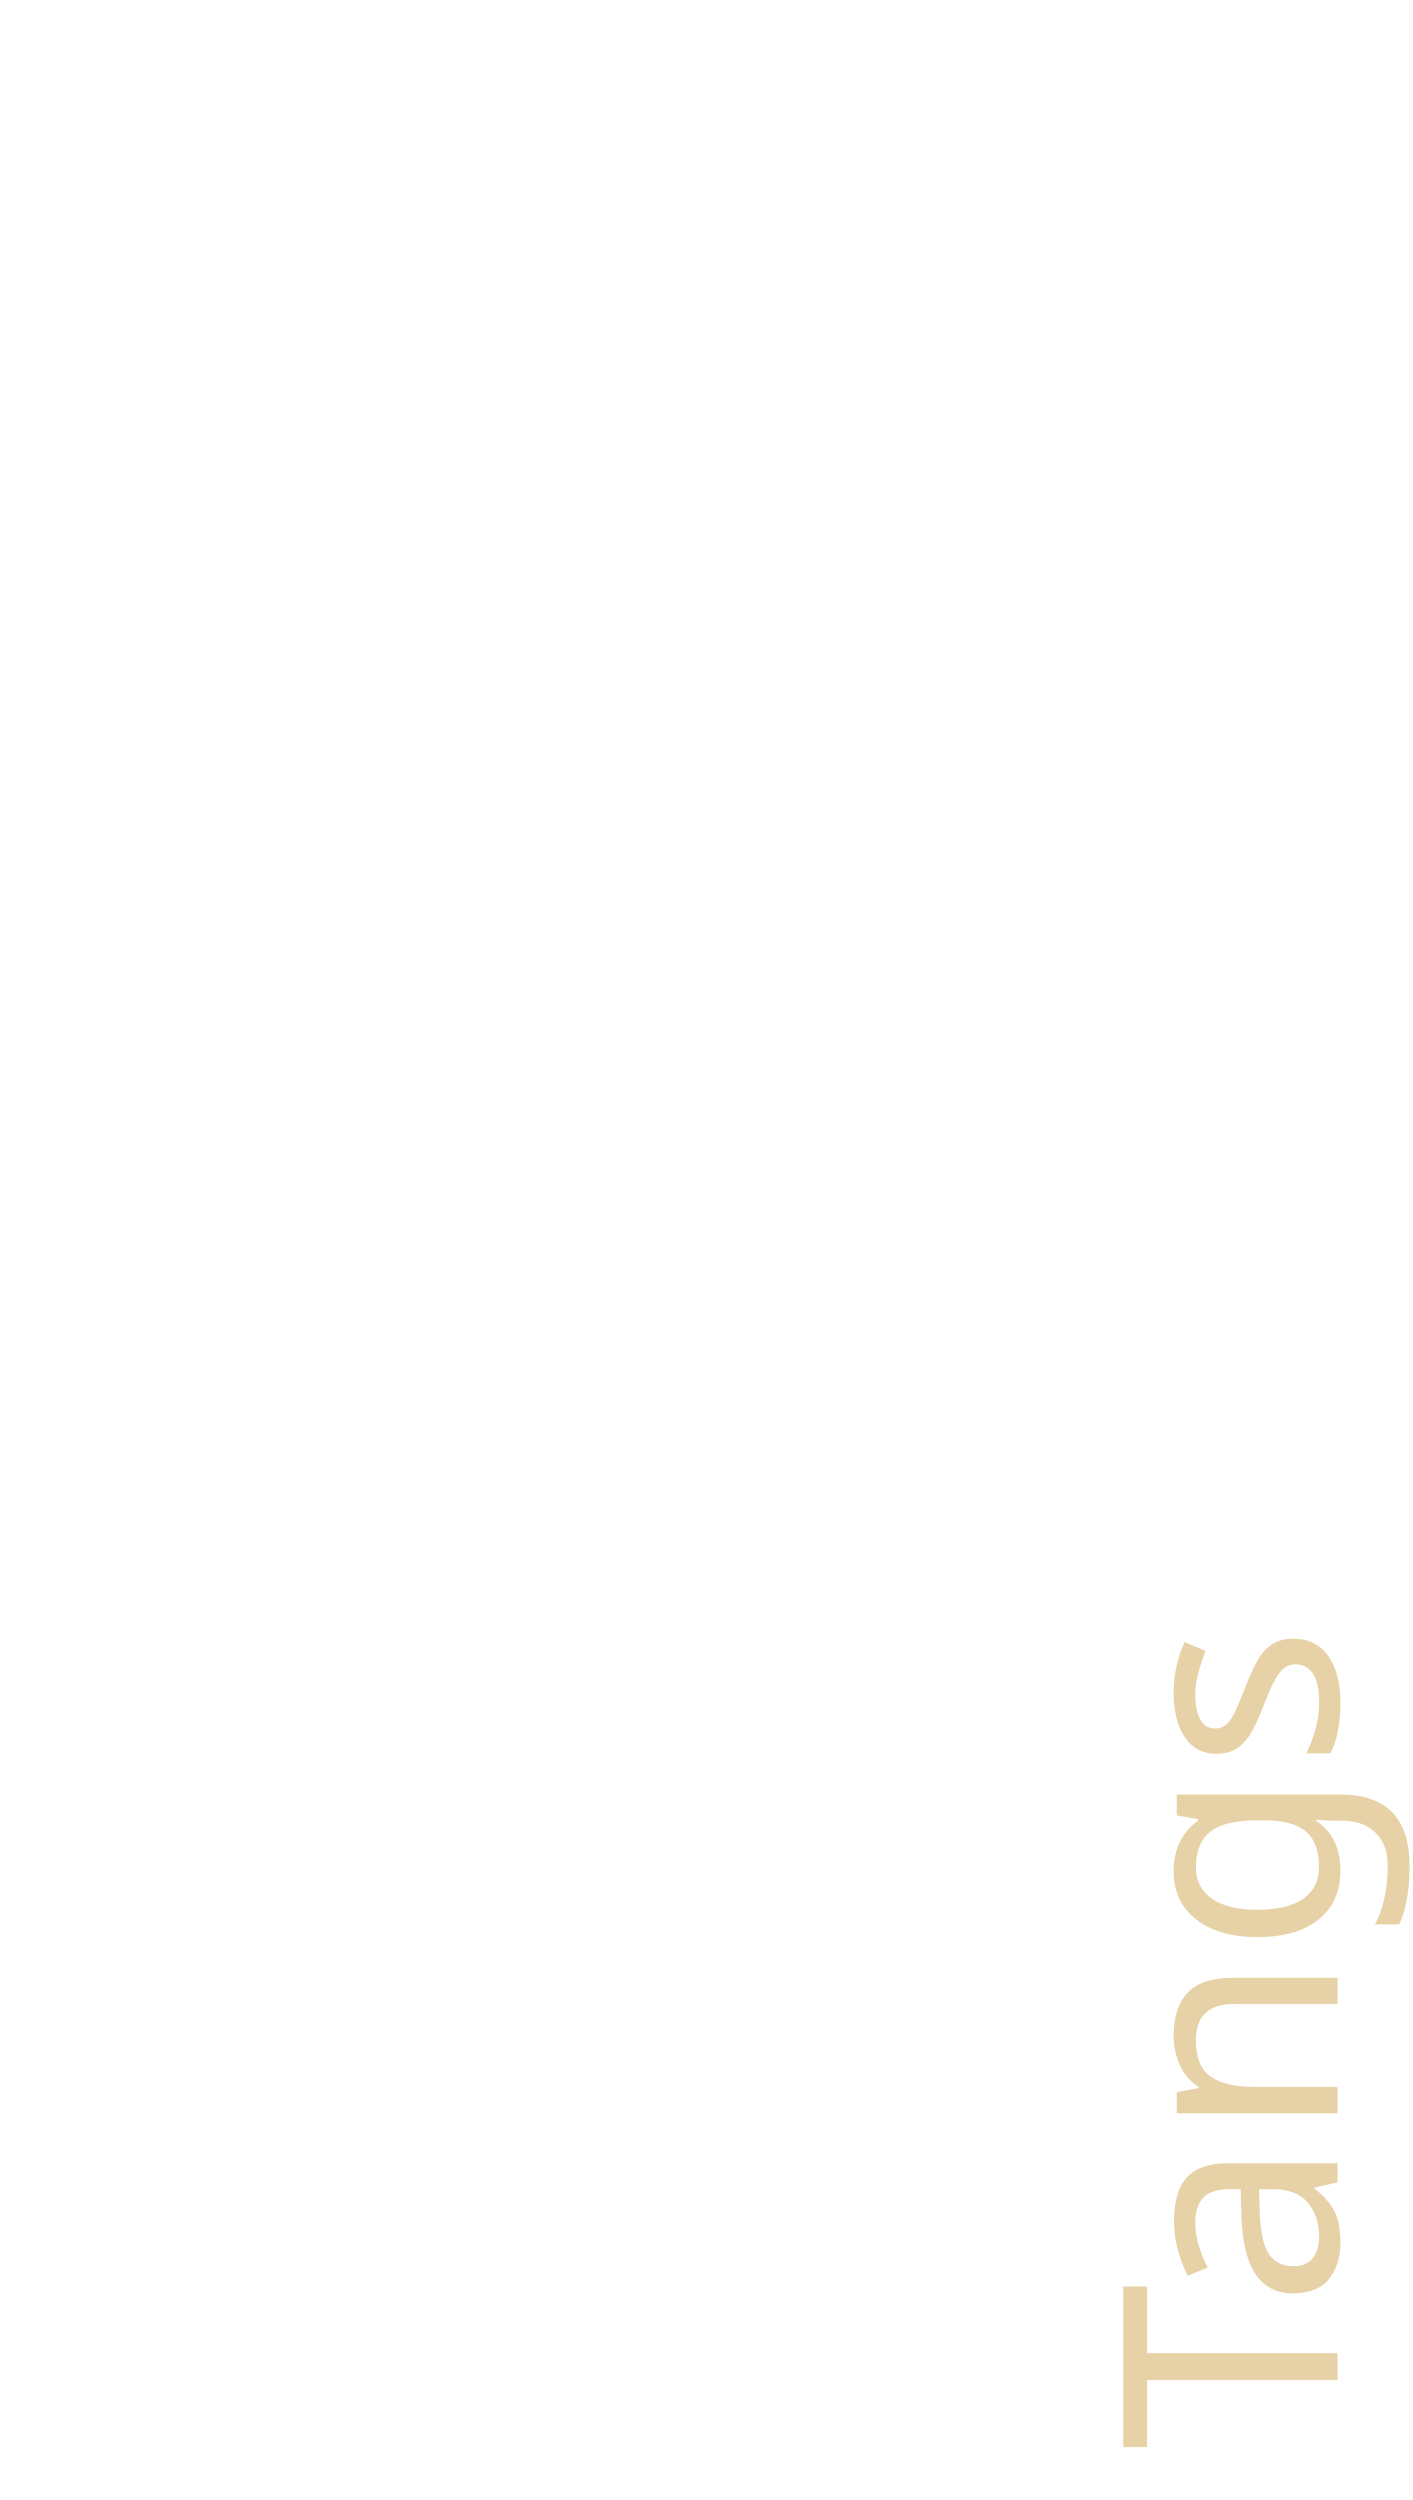
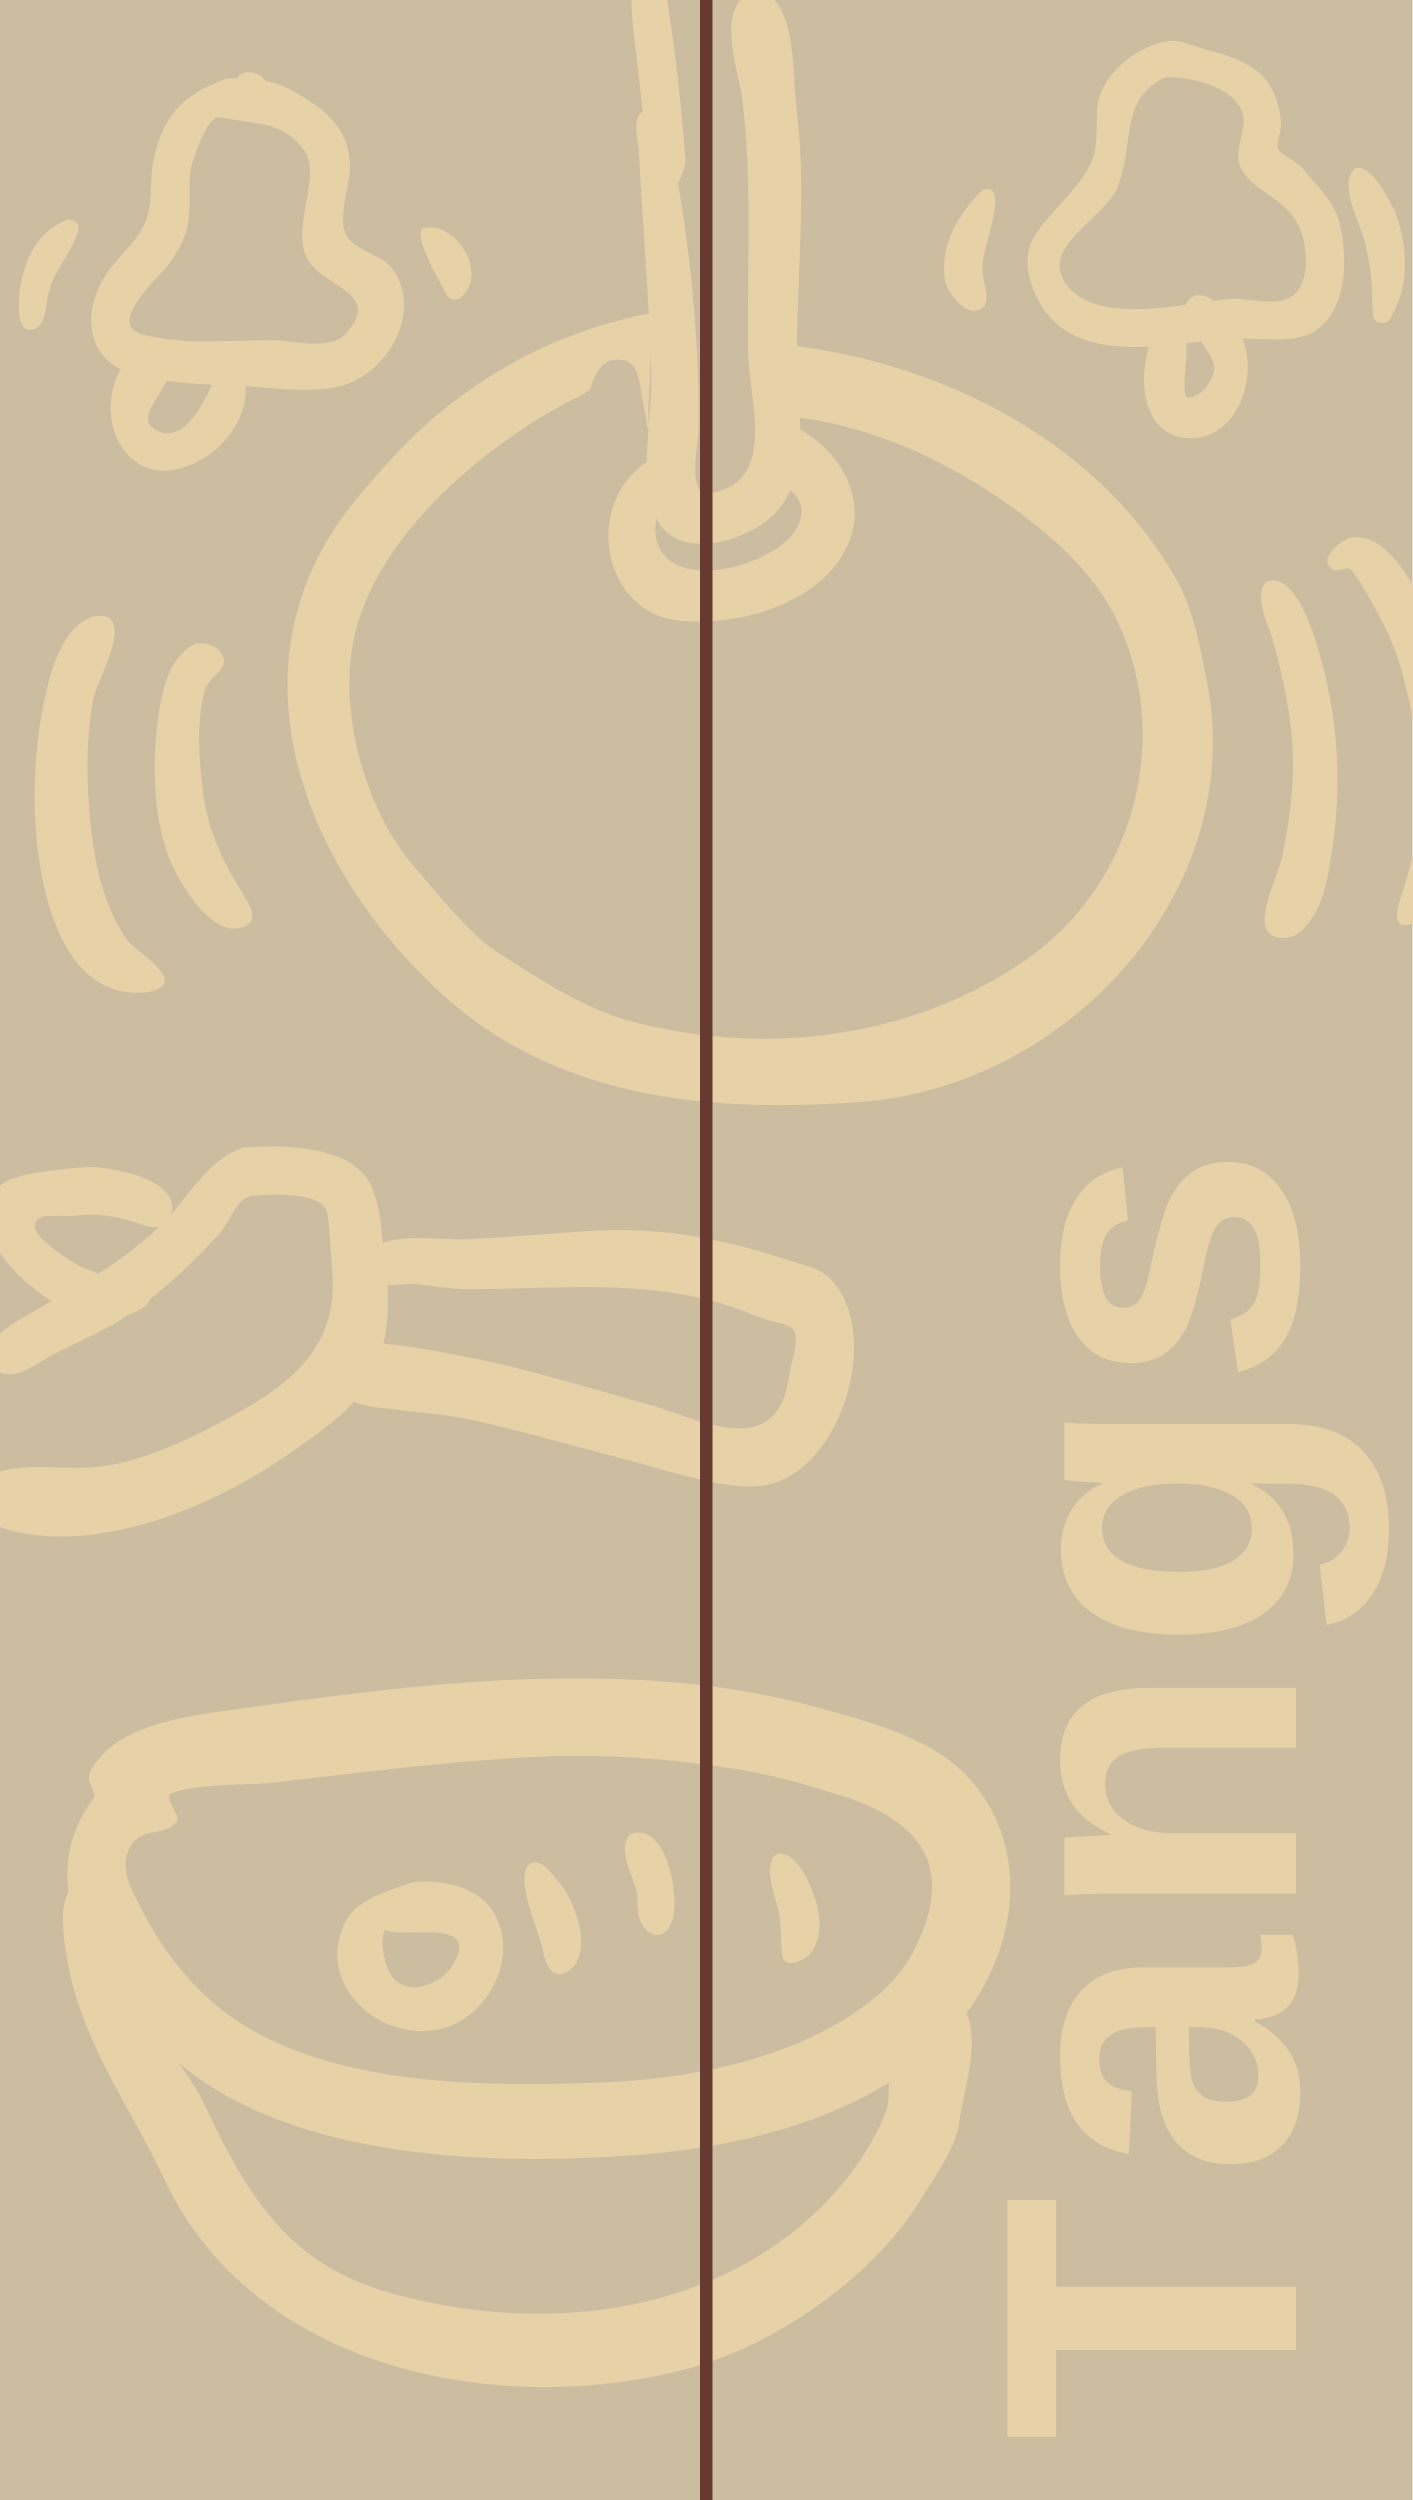
- <svg xmlns="http://www.w3.org/2000/svg" width="113" height="200" viewBox="0 0 113 200">
-   <g style="display:none">
-     <line x1="56.5" y1="0" x2="56.5" y2="200" stroke="#ff00ff" stroke-width="1" />
+ <svg xmlns="http://www.w3.org/2000/svg" data-vector95-version="1.4.2" data-vector95-format="4" width="113" height="200" viewBox="0 0 113 200">
+   <g id="layer-9a6beb2b-1a71-499b-b953-74180d07b436" data-name="background" data-locked="false">
+     <rect x="0" y="0" width="113" height="200" fill="#ccbda1" stroke="none" stroke-width="0" />
  </g>
-   <g>
-     <text x="-196" y="107" transform="rotate(-90)" font-family="sans-serif" font-size="24" fill="#e7d1a7">Tangs</text>
+   <g id="layer-a9e65d6e-d000-42d3-8d3e-30b68b875df3" data-name="logo" data-locked="false">
+     <path transform="translate(-7.371266 21.75118)  scale(1.173068 1.173068)" data-vector95-seam-path="1" data-vector95-seam-source="{&quot;type&quot;:&quot;path&quot;,&quot;geometry&quot;:{&quot;d&quot;:&quot;M49.46122742 128.44534302C49.95384598 128.41035461 50.45245361 128.36839294 50.95564651 128.31890869C51.9669075 128.4359436 52.94775772 128.62832642 53.68297577 129.26875305C54.4850769 129.96743774 54.10269165 131.18638611 53.23707962 131.59915161C44.16143036 135.92687988 32.47092438 132.50740051 23.73708153 128.55450439C22.96852493 128.20666504 22.19872093 127.84111786 21.43784714 127.45225525C21.04703903 126.69122314 20.66567802 125.90356445 20.28360939 125.09307861C19.79802132 124.06299591 19.1513958 123.10485077 18.47673416 122.15419006C26.39740562 128.80986023 39.90649796 129.12406921 49.46122742 128.44534302ZM10.94192505 108.27558136C10.85547447 109.00133514 10.86432648 109.73058319 10.95469856 110.45771027C10.30679321 111.67553711 10.62595749 113.58944702 10.82697582 114.79488373C10.8445015 114.89997864 10.86112976 114.99968719 10.87613964 115.09307861C10.95613956 115.59082794 11.0571413 116.08112335 11.17639637 116.564888C10.23223877 113.78739166 10.00561142 110.8180542 10.94192505 108.27558136Z&quot;},&quot;signature&quot;:&quot;652251ea&quot;}" d="M72.185 102.528 C69.716 99.926 65.509 98.874 62.211 97.951 C55.289 96.012 48.107 95.707 40.961 96.025 C34.43 96.331 27.93 97.247 21.461 98.15 C18.868 98.513 14.955 99.131 13.127 101.278 C12.779 101.687 12.354 102.2 12.344 102.778 C12.341 102.915 12.438 103.135 12.535 103.355 C12.659 103.636 12.783 103.918 12.7 104.028 C11.664 105.4 11.114 106.831 10.942 108.276 C10.006 110.818 10.232 113.787 11.176 116.565 C12.372 121.416 15.404 125.612 17.499 130.093 C23.554 143.046 40.264 146.424 53.197 142.995 C59.083 141.434 65.761 136.805 68.993 131.593 C69.842 130.224 71.517 127.951 71.719 126.093 C71.763 125.685 71.879 125.141 72.011 124.522 C72.395 122.724 72.913 120.296 72.195 118.75 C75.799 113.894 76.546 107.122 72.185 102.528 ZM17.961 103.776 C19.345 103.112 23.697 103.17 24.711 103.054 C30.811 102.355 36.824 101.557 42.961 101.263 C47.578 101.046 52.156 101.4 56.711 102.139 C59.076 102.523 61.434 103.207 63.711 103.93 C69.154 105.659 71.403 108.831 68.71 114.278 C68.031 115.65 67.141 116.701 65.961 117.679 C61.003 121.789 53.46 123.256 47.211 123.484 C39.169 123.778 27.623 123.814 20.961 118.155 C18.851 116.363 17.273 114.228 16.001 111.778 C15.947 111.673 15.89 111.566 15.832 111.457 C15.163 110.192 14.344 108.644 15.234 107.278 C16.014 106.08 17.381 106.693 18.281 105.778 C18.515 105.54 18.291 105.119 18.078 104.72 C17.86 104.311 17.653 103.924 17.961 103.776 ZM21.438 127.452 C22.199 127.841 22.969 128.207 23.737 128.555 C32.471 132.507 44.161 135.927 53.237 131.599 C54.103 131.186 54.485 129.967 53.683 129.269 C52.948 128.628 51.967 128.436 50.956 128.319 C56.32 127.791 62.204 126.409 66.898 123.491 C66.897 123.581 66.896 123.671 66.896 123.762 C66.893 124.392 66.89 125.02 66.658 125.593 C65.691 127.976 64.014 130.295 62.167 132.093 C54.459 139.601 42.693 140.657 32.697 137.774 C26.806 136.074 23.93 132.305 21.438 127.452 Z" fill="#ccbda1" stroke="none" stroke-width="0" opacity="1" fill-rule="nonzero" fill-opacity="1" />
+     <path transform="translate(-7.371266 21.75118)  scale(1.173068 1.173068)" d="M62.211 97.951C65.509 98.874 69.716 99.926 72.185 102.528C76.546 107.122 75.799 113.894 72.195 118.75C72.913 120.296 72.395 122.724 72.011 124.522C71.879 125.141 71.763 125.685 71.719 126.093C71.517 127.951 69.842 130.224 68.993 131.593C65.761 136.805 59.083 141.434 53.197 142.995C40.264 146.424 23.554 143.046 17.499 130.093C15.195 125.165 11.758 120.583 10.876 115.093C10.861 115 10.845 114.9 10.827 114.795C10.626 113.589 10.307 111.676 10.955 110.458C10.684 108.283 11.143 106.09 12.7 104.028C12.783 103.918 12.659 103.636 12.535 103.355C12.438 103.135 12.341 102.915 12.344 102.778C12.354 102.2 12.779 101.687 13.127 101.278C14.955 99.131 18.868 98.513 21.461 98.15C27.93 97.247 34.43 96.331 40.961 96.025C48.107 95.707 55.289 96.012 62.211 97.951ZM49.461 128.445C39.906 129.124 26.397 128.81 18.477 122.154C19.151 123.105 19.798 124.063 20.284 125.093C23.102 131.071 25.882 135.808 32.697 137.774C42.693 140.657 54.459 139.602 62.167 132.093C64.014 130.295 65.691 127.976 66.658 125.593C66.89 125.02 66.893 124.392 66.896 123.762C66.896 123.671 66.897 123.581 66.898 123.491C61.764 126.682 55.206 128.037 49.461 128.445ZM24.711 103.054C23.697 103.17 19.345 103.112 17.961 103.776C17.653 103.924 17.86 104.311 18.078 104.72C18.291 105.119 18.515 105.54 18.281 105.778C17.381 106.693 16.014 106.08 15.234 107.278C14.344 108.644 15.163 110.192 15.832 111.457C15.89 111.566 15.947 111.673 16.001 111.778C17.273 114.228 18.851 116.363 20.961 118.155C27.623 123.814 39.169 123.778 47.211 123.484C53.46 123.256 61.003 121.789 65.961 117.679C67.141 116.701 68.031 115.65 68.71 114.278C71.403 108.831 69.154 105.659 63.711 103.93C61.434 103.207 59.076 102.523 56.711 102.139C52.156 101.4 47.578 101.046 42.961 101.263C36.824 101.557 30.811 102.355 24.711 103.054Z" fill="#e7d1a7" stroke="none" stroke-width="0" opacity="1" fill-rule="nonzero" fill-opacity="1" />
+     <path transform="translate(-7.371266 21.75118)  scale(1.173068 1.173068)" d="M29.892 112.424C30.669 110.92 32.928 110.38 34.392 109.829C36.163 109.609 38.661 110.035 39.768 111.604C41.856 114.561 39.726 118.989 36.392 119.815C32.261 120.838 27.624 116.813 29.892 112.424ZM34.483 113.24C33.703 113.259 33.004 113.275 32.71 113.104C32.399 112.873 32.356 113.818 32.357 113.854C32.391 114.724 32.637 116.095 33.392 116.631C34.579 117.474 36.367 116.66 37.056 115.604C38.663 113.141 36.343 113.196 34.483 113.24Z" fill="#e7d1a7" stroke="none" stroke-width="0" opacity="1" fill-rule="nonzero" fill-opacity="1" />
+     <path transform="translate(-7.371266 21.75118)  scale(1.173068 1.173068)" d="M42.834 112.894C42.287 111.287 41.623 109.331 42.405 108.549C43.158 108.269 43.653 108.896 44.106 109.469C44.207 109.597 44.306 109.722 44.405 109.834C45.482 111.049 46.93 114.784 44.905 115.965C43.925 116.535 43.468 115.3 43.335 114.569C43.256 114.134 43.054 113.542 42.834 112.894Z" fill="#e7d1a7" stroke="none" stroke-width="0" opacity="1" fill-rule="nonzero" fill-opacity="1" />
+     <path transform="translate(-7.371266 21.75118)  scale(1.173068 1.173068)" d="M49.381 109.477C49.004 108.467 48.551 107.251 49.285 106.517C51.845 105.724 52.592 110.836 52.171 112.31C51.696 113.973 50.321 113.597 49.9 112.31C49.69 111.669 49.836 110.963 49.664 110.31C49.599 110.063 49.494 109.78 49.381 109.477Z" fill="#e7d1a7" stroke="none" stroke-width="0" opacity="1" fill-rule="nonzero" fill-opacity="1" />
+     <path transform="translate(-7.371266 21.75118)  scale(1.173068 1.173068)" d="M59.194 111.088C58.89 110.021 58.489 108.615 59.165 107.939C60.105 107.606 60.899 108.744 61.252 109.466C62.015 111.026 62.668 112.942 61.665 114.534C61.325 115.075 59.715 115.912 59.609 114.716C59.531 113.851 59.565 112.857 59.416 111.966C59.376 111.73 59.29 111.426 59.194 111.088Z" fill="#e7d1a7" stroke="none" stroke-width="0" opacity="1" fill-rule="nonzero" fill-opacity="1" />
+     <path d="M54.831 12.572C54.876 13.108 54.634 13.936 54.245 14.6C55.34 21.252 55.997 27.996 55.866 34.743C55.864 34.824 55.841 35.002 55.809 35.245C55.638 36.539 55.227 39.648 56.627 39.474C61.127 38.916 60.567 34.541 60.102 30.913C59.977 29.94 59.859 29.02 59.848 28.243C59.818 26.165 59.841 24.097 59.864 22.034C59.916 17.257 59.969 12.508 59.36 7.743C59.312 7.364 59.198 6.862 59.069 6.291C58.554 4.022 57.791 0.652 59.877 -0.513C63.183 -1.504 63.449 4.421 63.546 6.603C63.559 6.888 63.569 7.109 63.582 7.243C63.792 9.322 64.026 11.403 64.079 13.493C64.149 16.227 64.041 18.962 63.933 21.696C63.854 23.695 63.775 25.694 63.766 27.693C75.904 29.257 88.217 35.668 94.212 46.549C95.536 48.952 96.041 51.937 96.554 54.549C99.84 71.264 85.479 86.898 68.934 88.146C57.01 89.045 44.672 88.009 35.381 79.549C24.066 69.246 17.769 52.777 28.616 39.799C31.458 36.399 33.857 33.816 37.434 31.291C41.885 28.148 46.588 26.137 51.904 25.082C51.649 20.634 51.334 16.19 51.079 11.743C51.076 11.696 51.061 11.606 51.04 11.485C50.931 10.85 50.678 9.372 51.377 8.966C51.395 8.955 51.412 8.946 51.43 8.937C51.426 8.899 51.422 8.86 51.417 8.822C51.279 7.571 51.107 6.324 50.983 5.072C50.956 4.793 50.91 4.44 50.858 4.037C50.558 1.71 50.04 -2.306 51.501 -3.699C52.832 -4.189 53.157 -1.688 53.384 0.054C53.421 0.335 53.455 0.596 53.49 0.822C54.151 5.054 54.487 8.47 54.831 12.572ZM52.01 29.526C51.999 30.103 51.988 30.623 51.956 31.048C51.875 32.121 51.846 33.136 51.896 34.068C51.912 33.875 51.927 33.684 51.942 33.495C51.942 33.495 51.942 33.495 51.942 33.495C52.024 32.47 52.1 31.521 52.096 30.743C52.092 29.85 52.08 28.956 52.052 28.064C52.03 28.575 52.02 29.068 52.01 29.526ZM51.512 32.582C51.442 32.249 51.376 31.932 51.338 31.648C51.331 31.596 51.324 31.544 51.317 31.492C51.116 29.995 50.894 28.341 48.734 28.865C48.002 29.206 47.49 30.091 47.221 31.153C46.948 31.351 46.68 31.54 46.434 31.658C45.183 32.259 43.597 33.149 42.434 33.9C36.39 37.806 29.596 44.11 28.221 51.549C27.142 57.387 29.362 65.135 33.322 69.549C34.252 70.585 37.518 74.722 39.684 76.11C42.828 78.126 46.544 80.611 50.184 81.617C61.045 84.618 73.182 83.127 82.402 76.549C90.805 70.554 93.942 58.713 89.184 49.276C87.559 46.053 84.773 43.435 81.934 41.287C76.757 37.369 70.504 34.263 63.988 33.421C63.999 33.731 64.006 34.039 64.009 34.344C67.827 36.523 70.03 41.165 66.832 45.217C64.108 48.669 58.867 49.977 54.631 49.684C48.092 49.233 46.645 40.294 51.747 36.966C51.755 36.043 51.817 35.102 51.886 34.201C51.847 34.196 51.808 34.191 51.77 34.184C51.734 33.65 51.619 33.096 51.512 32.582ZM56.877 43.469C54.544 43.706 53.231 42.866 52.519 41.482C52.31 42.437 52.437 43.473 52.966 44.217C55.094 47.207 62.1 44.94 63.605 42.467C64.503 40.991 64.134 39.981 63.225 39.23C62.466 40.939 61.024 42.321 58.377 43.151C57.889 43.304 57.386 43.418 56.877 43.469Z" fill="#e7d1a7" stroke="none" stroke-width="0" opacity="1" fill-rule="nonzero" fill-opacity="1" />
+     <path d="M12.741 56.812C13.044 54.86 13.672 52.452 15.572 51.536C16.499 51.259 18.04 51.87 17.898 53.062C17.821 53.713 16.628 54.319 16.366 55.312C15.689 57.875 15.908 60.721 16.236 63.312C16.643 66.529 17.786 68.817 19.461 71.562C19.484 71.6 19.508 71.639 19.533 71.68C19.978 72.399 20.731 73.619 19.572 74.11C17.174 75.127 14.88 71.366 14.067 69.812C12.123 66.094 12.119 60.816 12.741 56.812Z" fill="#e7d1a7" stroke="none" stroke-width="0" opacity="1" fill-rule="nonzero" fill-opacity="1" />
+     <path d="M3.29 57.364C3.732 54.94 4.586 50.309 7.392 49.342C10.348 48.734 8.936 52.151 8.023 54.362C7.755 55.01 7.53 55.555 7.471 55.864C6.821 59.253 6.916 62.954 7.288 66.364C7.603 69.252 8.323 72.39 9.939 74.864C10.797 76.174 12.37 76.688 13.108 78.114C13.504 78.877 12.403 79.295 11.892 79.361C3.998 80.374 2.699 68.581 2.768 63.364C2.792 61.538 2.953 59.213 3.29 57.364Z" fill="#e7d1a7" stroke="none" stroke-width="0" opacity="1" fill-rule="nonzero" fill-opacity="1" />
+     <path d="M101.497 50.234C101.054 49.032 100.451 47.397 101.313 46.535C103.51 45.711 104.964 50.326 105.34 51.553C107.133 57.399 107.449 63.032 106.404 69.053C106.039 71.158 105.625 73.03 104.063 74.521C103.313 75.237 101.44 75.311 101.211 74.053C101.02 73.005 101.545 71.557 102.021 70.248C102.282 69.528 102.528 68.849 102.632 68.303C103.124 65.701 103.511 63.212 103.433 60.553C103.338 57.305 102.661 54.169 101.779 51.053C101.714 50.822 101.611 50.542 101.497 50.234Z" fill="#e7d1a7" stroke="none" stroke-width="0" opacity="1" fill-rule="nonzero" fill-opacity="1" />
+     <path d="M106.568 45.521C105.406 44.708 107.263 43.202 108.068 43C110.78 42.613 112.661 46.115 113.676 48.003C113.676 48.003 113.701 48.051 113.701 48.051C116.904 54.011 118.816 62.227 116.513 68.801C115.969 70.354 114.5 73.66 112.568 73.991C111.304 74.207 111.834 72.525 112.024 71.923C112.039 71.875 112.052 71.834 112.062 71.801C112.334 70.882 112.634 69.972 112.895 69.051C113.012 68.639 113.109 68.221 113.195 67.801C113.881 64.425 113.674 60.916 113.034 57.551C112.532 54.909 111.844 52.107 110.568 49.713C109.827 48.321 109.16 47.053 108.28 45.801C107.975 45.367 107.66 45.459 107.339 45.553C107.086 45.627 106.828 45.702 106.568 45.521Z" fill="#e7d1a7" stroke="none" stroke-width="0" opacity="1" fill-rule="nonzero" fill-opacity="1" />
+     <path d="M31.194 99.263C32.533 98.975 33.858 99.036 35.192 99.097C36.021 99.136 36.853 99.174 37.694 99.129C40.78 98.963 43.861 98.701 46.944 98.487C52.701 98.129 57.512 98.989 62.944 100.779C64.108 101.163 65.54 101.393 66.444 102.325C70.749 106.763 67.152 118.357 60.694 118.888C58.248 119.089 54.981 118.147 52.481 117.426C51.822 117.236 51.217 117.062 50.694 116.928C47.188 116.027 43.706 115.034 40.194 114.158C35.921 113.091 35.472 113.245 30.694 112.658C29.989 112.572 29.077 112.461 28.301 112.152C26.854 113.766 24.938 115.014 23.236 116.221C17.308 120.428 7.91 124.453 0.486 122.346C-1.164 121.877 -3.841 119.398 -1.014 118.077C0.698 117.278 2.706 117.338 4.672 117.397C5.723 117.429 6.761 117.46 7.736 117.36C10.957 117.028 14.403 115.493 17.236 114.003C22.753 111.103 27.182 108.182 26.569 101.559C26.491 100.72 26.375 97.559 26.108 96.809C25.58 95.329 21.307 95.53 20.236 95.657C18.847 95.822 18.417 97.785 17.463 98.809C15.788 100.607 13.978 102.392 12.001 103.932C11.897 104.291 11.466 104.668 10.718 105.027C10.537 105.114 10.354 105.188 10.169 105.25C9.462 105.716 8.735 106.146 7.986 106.53C6.749 107.165 5.475 107.728 4.236 108.36C3.977 108.493 3.689 108.671 3.384 108.861C2.117 109.646 0.544 110.621 -0.616 109.309C-2.09 107.643 1.035 105.865 2.067 105.278C2.132 105.241 2.189 105.208 2.236 105.181C2.884 104.803 3.518 104.443 4.138 104.089C2.495 103.088 1.063 101.714 0.173 100.491C-1.059 98.799 -1.847 96.44 -0.032 94.876C1.293 93.735 4.797 93.612 5.718 93.459C6.218 93.428 6.717 93.373 7.218 93.366C8.735 93.344 14.529 94.307 13.708 97.128C15.472 95.112 16.877 92.629 19.486 91.798C22.35 91.594 28.12 91.524 29.664 94.809C30.338 96.242 30.473 97.868 30.628 99.453C30.815 99.368 31.006 99.303 31.194 99.263ZM12.718 98.159C12.283 98.22 11.78 98.121 11.468 98.009C9.602 97.338 7.972 97.007 5.968 97.26C5.661 97.299 5.279 97.287 4.888 97.275C3.898 97.245 2.845 97.212 2.777 97.991C2.71 98.756 4.008 99.714 4.609 100.158C4.65 100.188 4.687 100.216 4.721 100.241C5.838 101.074 6.819 101.526 7.882 101.881C9.551 100.825 11.146 99.663 12.718 98.159ZM36.944 108.485C41.169 109.18 49.174 111.636 51.944 112.375C52.549 112.537 53.242 112.781 53.979 113.04C57.153 114.158 61.159 115.568 62.647 111.989C62.925 111.318 63.082 110.429 63.194 109.739C63.244 109.429 63.323 109.114 63.403 108.798C63.601 108.016 63.801 107.226 63.558 106.489C63.391 105.981 61.6 105.674 61.444 105.619C60.52 105.299 59.62 104.912 58.694 104.597C53.265 102.747 47.697 102.899 42.069 103.052C40.531 103.094 38.989 103.136 37.444 103.137C36.542 103.138 35.485 103.003 34.503 102.877C34.503 102.877 34.503 102.877 34.503 102.877C34.136 102.83 33.778 102.784 33.444 102.748C33.033 102.703 32.592 102.732 32.149 102.761C32.149 102.761 32.148 102.761 32.148 102.761C31.757 102.787 31.363 102.813 30.986 102.789C31.092 104.379 31.035 105.961 30.68 107.49C33.17 107.718 36.614 108.418 36.922 108.48C36.936 108.483 36.943 108.485 36.944 108.485Z" fill="#e7d1a7" stroke="none" stroke-width="0" opacity="1" fill-rule="nonzero" fill-opacity="1" />
+     <path d="M1.579 23.172C1.938 20.752 2.993 18.54 5.315 17.6C5.819 17.494 6.435 17.804 6.265 18.422C5.767 20.232 4.236 21.65 3.826 23.672C3.674 24.419 3.67 25.898 2.815 26.285C1.185 27.022 1.484 23.813 1.579 23.172Z" fill="#e7d1a7" stroke="none" stroke-width="0" opacity="1" fill-rule="nonzero" fill-opacity="1" />
+     <path d="M35.231 22.65C34.449 21.197 33.2 18.875 33.807 18.268C36.474 17.521 39.166 22.021 36.807 23.846C36.47 24.106 35.888 23.96 35.709 23.571C35.611 23.356 35.437 23.033 35.231 22.65Z" fill="#e7d1a7" stroke="none" stroke-width="0" opacity="1" fill-rule="nonzero" fill-opacity="1" />
+     <path d="M75.558 22.221C75.297 19.41 76.631 17.178 78.589 15.209C80.125 14.583 79.539 17.091 79.369 17.817C79.353 17.885 79.341 17.938 79.334 17.971C79.254 18.376 79.141 18.781 79.028 19.188C78.775 20.099 78.52 21.018 78.622 21.971C78.632 22.072 78.669 22.229 78.714 22.418C78.878 23.115 79.144 24.251 78.589 24.651C77.274 25.596 75.651 23.224 75.558 22.221Z" fill="#e7d1a7" stroke="none" stroke-width="0" opacity="1" fill-rule="nonzero" fill-opacity="1" />
+     <path d="M108.701 17.941C108.101 16.359 107.386 14.476 108.379 13.484C109.479 13.113 110.55 15.015 110.98 15.779C111.038 15.882 111.084 15.964 111.117 16.017C112.165 17.701 112.549 20.322 112.322 22.267C112.161 23.647 111.844 24.307 111.208 25.517C110.933 26.039 109.904 25.876 109.851 25.267C109.773 24.353 109.784 23.433 109.715 22.517C109.635 21.467 109.457 20.544 109.23 19.517C109.131 19.074 108.924 18.528 108.701 17.941Z" fill="#e7d1a7" stroke="none" stroke-width="0" opacity="1" fill-rule="nonzero" fill-opacity="1" />
+     <path d="M95.511 3.657C95.801 3.758 96.102 3.862 96.43 3.95C99.612 4.799 101.985 5.64 102.468 9.597C102.52 10.027 102.429 10.455 102.337 10.884C102.269 11.204 102.201 11.524 102.192 11.847C102.186 12.036 102.79 12.435 103.339 12.797C103.719 13.048 104.074 13.281 104.18 13.416C105.124 14.609 106.652 16.046 107.095 17.597C107.967 20.651 107.877 26.3 103.68 27.049C102.768 27.212 101.097 27.147 99.906 27.1C99.716 27.093 99.538 27.086 99.377 27.08C100.653 29.965 99.118 34.964 95.378 35.06C92.082 35.145 91.142 31.76 91.641 28.965C91.698 28.645 91.774 28.196 91.894 27.735C89.141 27.866 86.399 27.568 84.462 25.847C82.846 24.411 81.457 21.199 82.65 19.097C83.948 16.812 86.303 15.307 87.363 12.847C87.719 12.021 87.737 10.595 87.75 9.556C87.755 9.163 87.759 8.825 87.781 8.597C88.024 6.019 90.791 3.827 93.18 3.325C94.067 3.157 94.749 3.393 95.511 3.657ZM98.43 23.913C98.997 23.882 99.578 23.951 100.158 24.019C101.11 24.132 102.058 24.244 102.93 23.915C104.983 23.139 104.628 19.578 103.93 18.133C102.796 15.787 100.488 15.453 99.338 13.597C98.866 12.836 99.11 11.758 99.313 10.858C99.375 10.583 99.434 10.325 99.467 10.097C99.914 7.031 95.035 6.07 93.18 6.183C89.439 8.105 90.854 11.463 89.339 15.097C88.985 15.947 88.115 16.776 87.227 17.621C85.55 19.219 83.81 20.875 85.377 22.847C87.268 25.227 91.514 24.86 94.887 24.381C94.97 24.07 95.197 23.811 95.628 23.63C96.158 23.547 96.656 23.731 97.108 24.054C97.608 23.985 98.055 23.933 98.43 23.913ZM95.74 27.366C95.465 27.399 95.186 27.433 94.904 27.466C94.946 28.277 94.867 29.175 94.814 29.792C94.786 30.105 94.765 30.346 94.769 30.465C94.773 30.552 94.771 30.653 94.769 30.761C94.761 31.231 94.751 31.823 95.128 31.808C96.153 31.766 97.262 30.157 97.128 29.215C97.067 28.78 96.636 28.137 96.165 27.435C96.14 27.398 96.115 27.361 96.09 27.324C95.974 27.338 95.857 27.352 95.74 27.366Z" fill="#e7d1a7" stroke="none" stroke-width="0" opacity="1" fill-rule="nonzero" fill-opacity="1" />
+     <path d="M21.255 6.475C21.512 6.53 21.77 6.595 22.033 6.67C23.069 6.965 24.215 7.73 25.033 8.272C27.083 9.631 28.163 11.399 27.977 13.884C27.961 14.097 27.892 14.441 27.808 14.855C27.578 16 27.239 17.684 27.614 18.634C28.2 20.121 30.617 20.243 31.533 21.671C33.757 25.141 30.949 29.914 27.283 30.875C25.339 31.385 22.988 31.175 20.777 30.978C20.399 30.944 20.024 30.911 19.657 30.881C19.661 31.04 19.66 31.19 19.657 31.322C19.602 33.787 17.758 36.015 15.585 37.039C10.083 39.631 7.371 33.416 9.664 29.544C6.762 28.082 6.692 24.601 8.527 21.884C9.528 20.401 11.018 19.338 11.679 17.634C12.023 16.749 12.053 15.821 12.083 14.889C12.105 14.218 12.127 13.544 12.266 12.884C13.034 9.241 14.571 7.593 18.033 6.32C18.349 6.282 18.658 6.259 18.961 6.251C19.085 6.09 19.25 5.951 19.465 5.843C20.228 5.65 20.876 5.97 21.255 6.475ZM15.158 15.687C15.167 16.742 15.175 17.78 14.764 18.884C14.603 19.316 14.406 19.737 14.174 20.134C13.917 20.573 13.625 20.992 13.302 21.384C13.199 21.51 13.028 21.692 12.819 21.915C11.537 23.281 8.823 26.173 11.533 26.795C12.879 27.105 14.407 27.304 15.783 27.313C16.787 27.32 17.79 27.295 18.794 27.271C19.874 27.244 20.953 27.217 22.033 27.23C22.384 27.234 22.819 27.286 23.295 27.343C24.816 27.525 26.754 27.756 27.72 26.634C29.575 24.479 28.254 23.622 26.741 22.641C25.819 22.042 24.826 21.398 24.438 20.384C23.966 19.153 24.239 17.631 24.502 16.17C24.782 14.616 25.049 13.13 24.393 12.134C22.693 9.551 20.179 9.972 17.618 9.384C16.554 9.118 15.345 13.08 15.29 13.384C15.145 14.18 15.152 14.938 15.158 15.687ZM13.335 30.47C12.996 31.11 12.624 31.704 12.374 32.102C12.226 32.339 12.121 32.506 12.093 32.572C11.921 32.972 11.627 33.706 12.039 34.072C14.26 36.045 16.144 32.67 16.953 30.768C15.781 30.734 14.858 30.651 13.533 30.494C13.467 30.487 13.401 30.479 13.335 30.47Z" fill="#e7d1a7" stroke="none" stroke-width="0" opacity="1" fill-rule="nonzero" fill-opacity="1" />
+     <text transform="translate(-52.60395 -90.27939)  scale(1.460609 1.460609) matrix(6.123233995736766e-17 -1 1 6.123233995736766e-17 0 0)" x="-196" y="107" fill="#e7d1a7" stroke="none" stroke-width="1" font-family="Courier New, monospace" font-size="24" font-weight="bold">Tangs</text>
+   </g>
+   <g id="layer-837c90c9-60cd-4b7a-8a86-20ef9f69dd27" data-name="guide" data-locked="false">
+     <line x1="56.5" y1="0" x2="56.5" y2="200" fill="#000000" stroke="#663931" stroke-width="1" />
  </g>
</svg>
